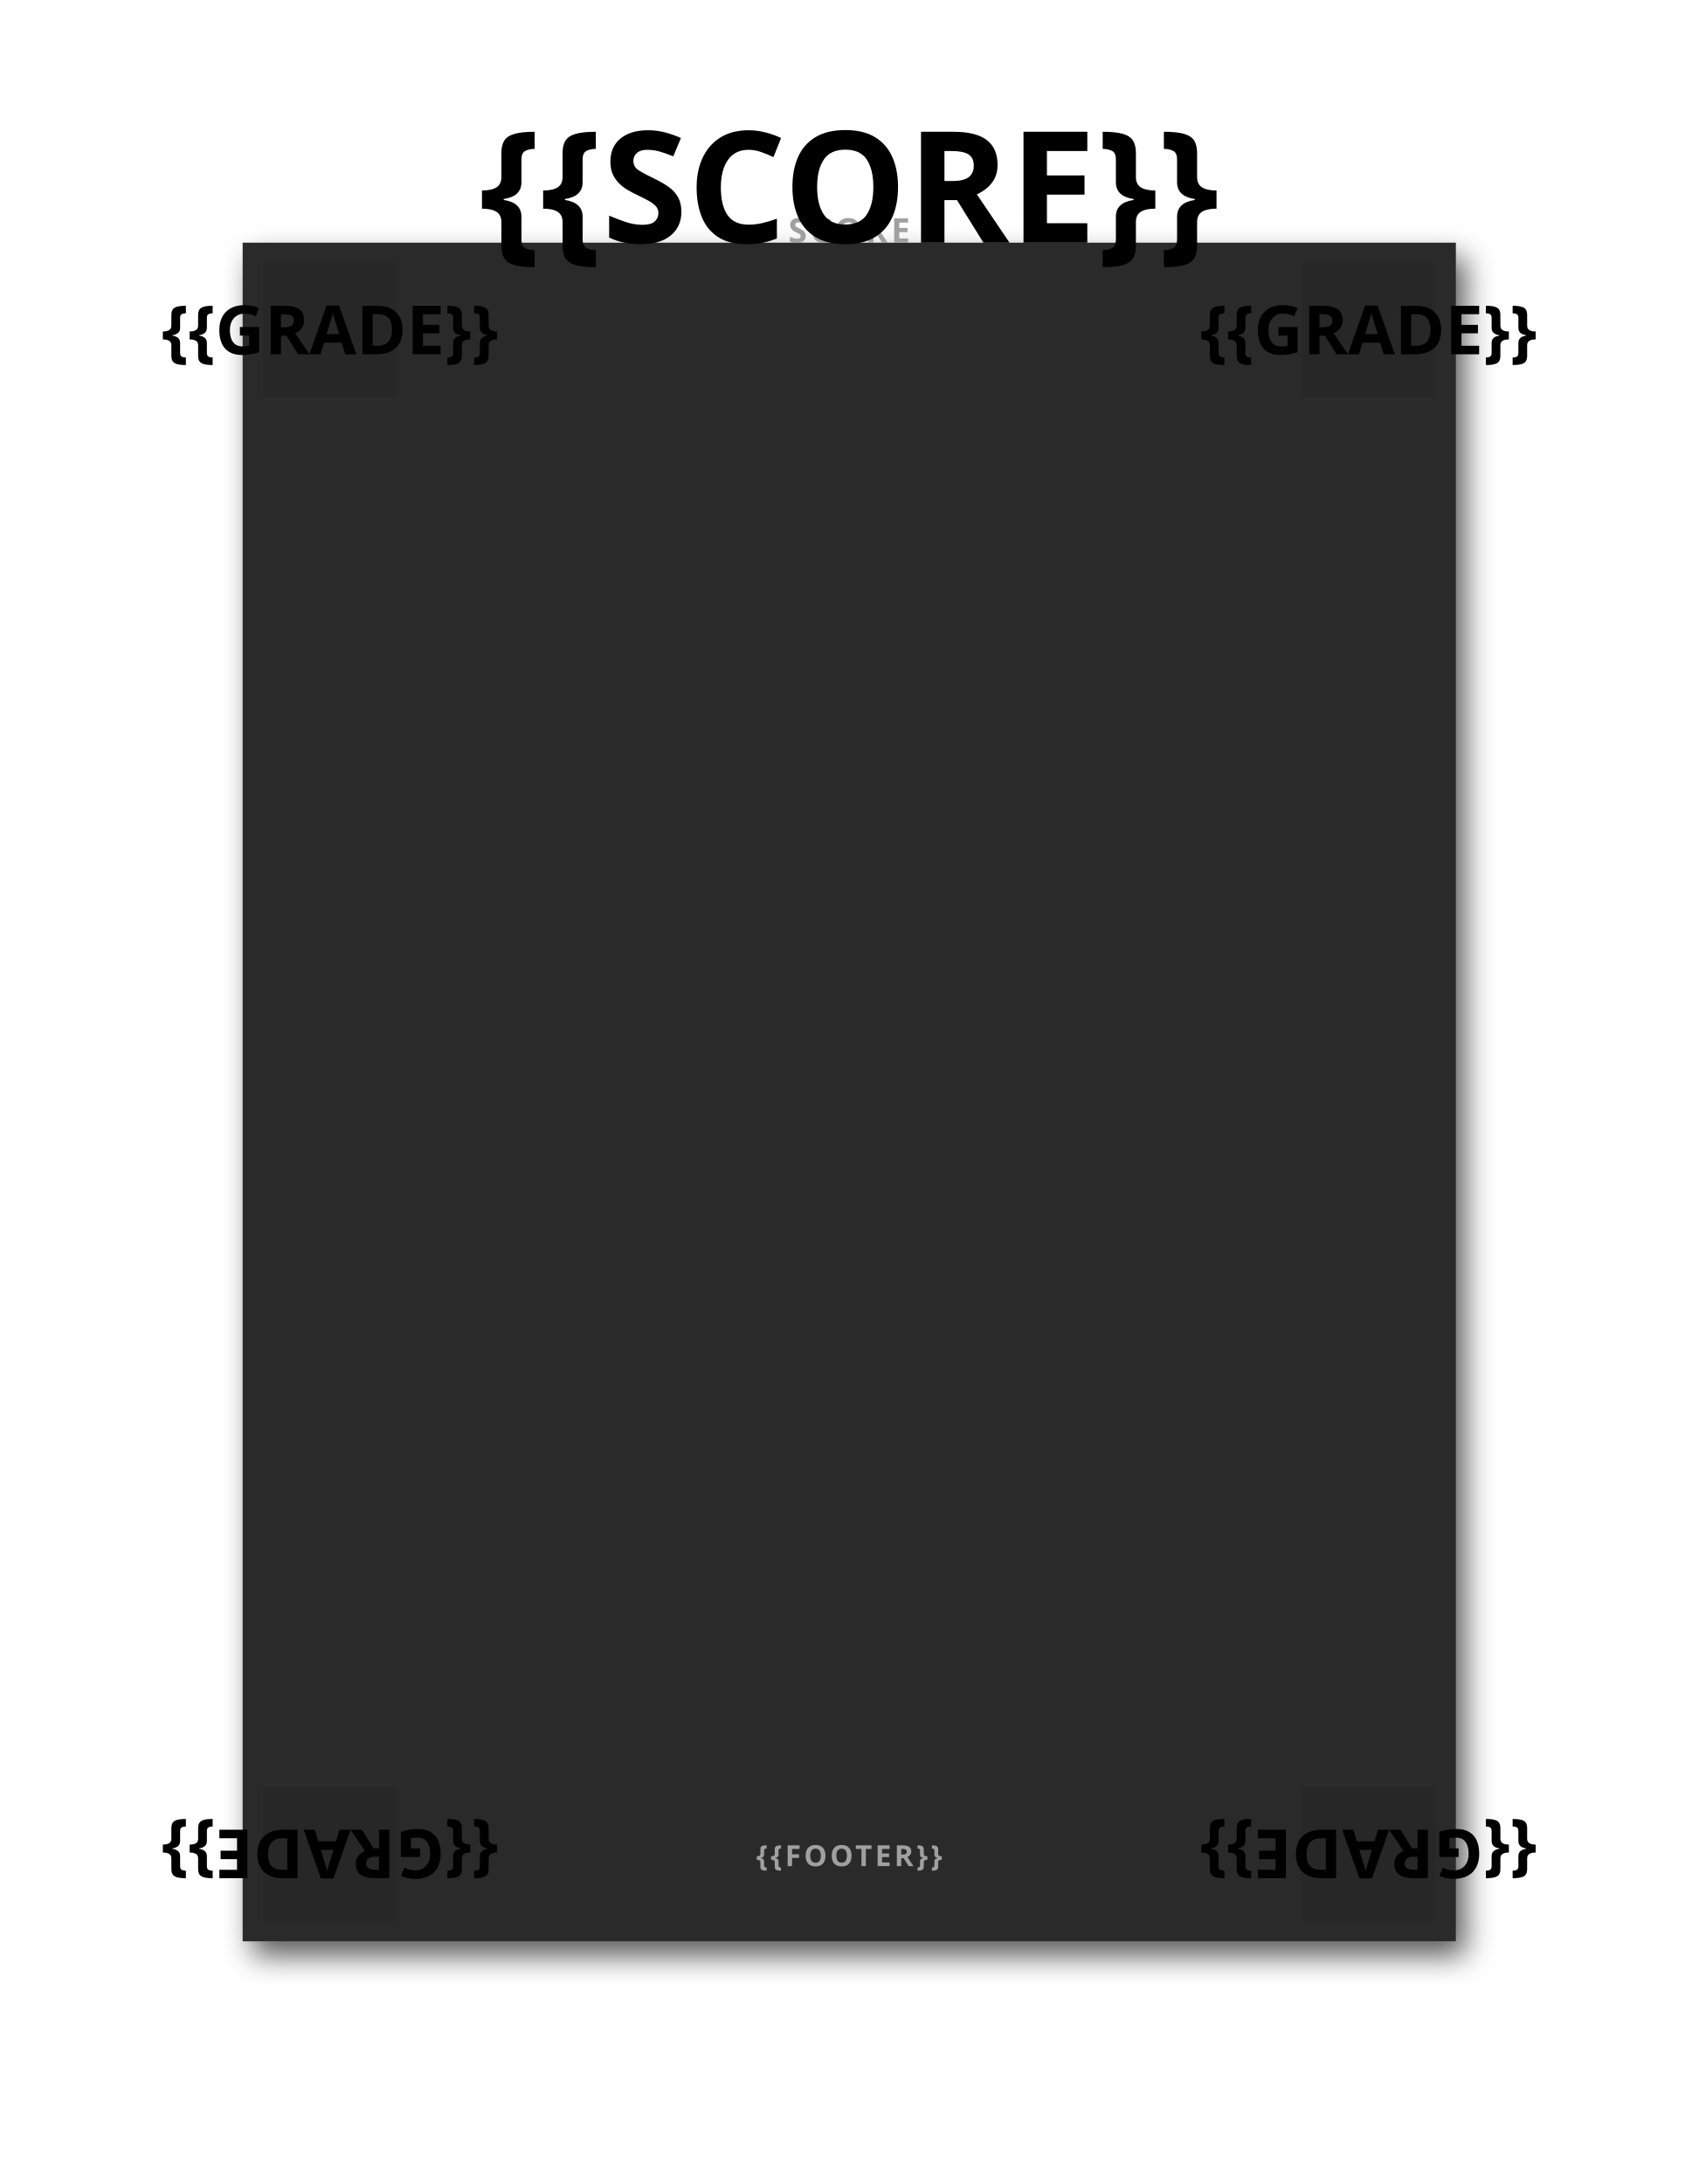
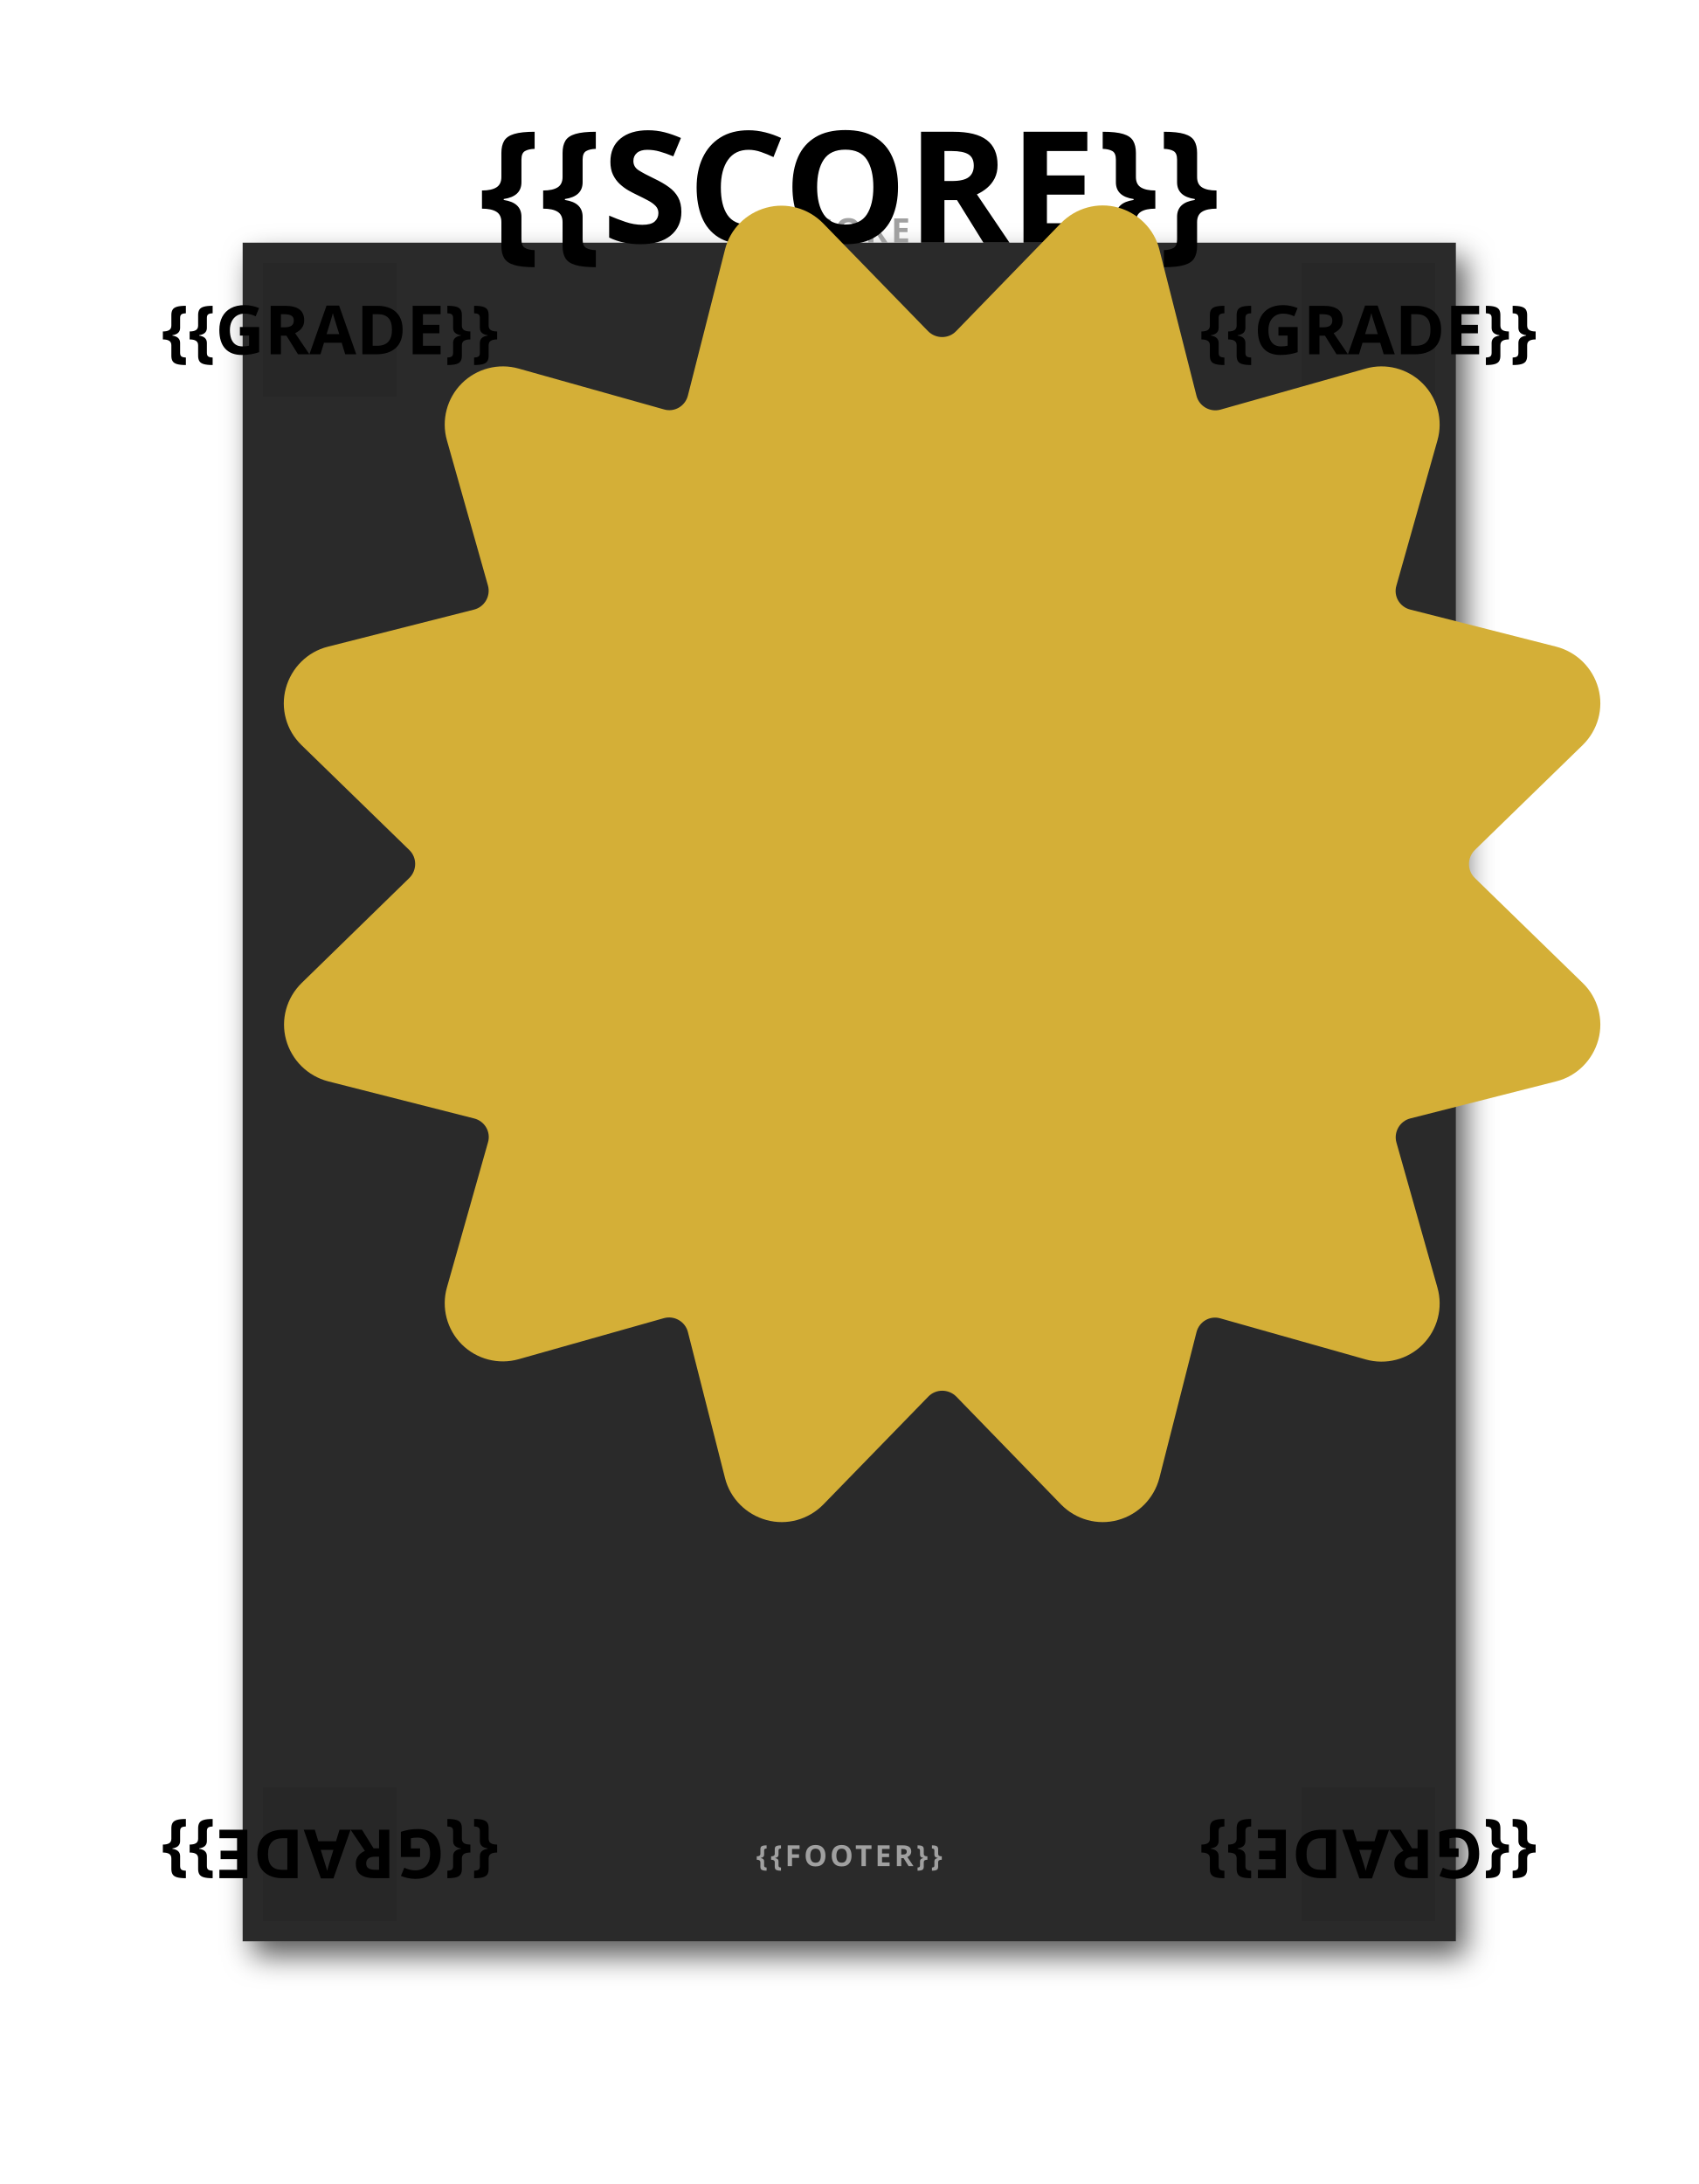
<svg xmlns="http://www.w3.org/2000/svg" width="700" height="900" viewBox="0 0 700 900" role="img">
  <style>
{{FONT_FACES}}
    .rc-display { font-family: Archivo, 'Public Sans', system-ui, sans-serif; }
    .rc-label { font-family: 'Public Sans', system-ui, sans-serif; }
  </style>
  <defs>
    <filter id="rc-card-shadow" x="-20%" y="-20%" width="140%" height="140%">
      <feDropShadow dx="4" dy="6" stdDeviation="6" flood-color="#000" flood-opacity="0.65" />
    </filter>
    <g id="rc-grade-box">
      <rect x="0.5" y="0.5" width="55" height="55" fill="#272727" stroke="{{GRADE_COLOR}}" stroke-opacity="0.8" stroke-width="1" shape-rendering="crispEdges" />
      <text x="28" y="38" class="rc-label" font-weight="700" font-size="28" fill="{{GRADE_COLOR}}" text-anchor="middle">{{GRADE}}</text>
    </g>
    <clipPath id="rc-inside-border">
      <path d="M72.5 8.5 L427.5 8.5 L427.5 72.5 L491.5 72.5 L491.5 627.5 L427.5 627.5 L427.5 691.5 L72.5 691.5 L72.5 627.5 L8.5 627.5 L8.5 72.5 L72.5 72.5 Z" />
    </clipPath>
  </defs>
  <g transform="translate(100 100)">
    <rect width="500" height="700" fill="#2b2b2b" filter="url(#rc-card-shadow)" />
    <g clip-path="url(#rc-inside-border)">
      <g transform="rotate(-45 250 350)" class="rc-display" font-weight="800" font-size="200" fill="#272727" stroke="none" text-anchor="middle">
{{SCORE_GLYPHS}}
      </g>
    </g>
    <path d="M72.5 8.5 L427.5 8.5 L427.5 72.5 L491.5 72.5 L491.5 627.5 L427.5 627.5 L427.5 691.5 L72.5 691.5 L72.5 627.5 L8.5 627.5 L8.5 72.5 L72.5 72.5 Z" fill="none" stroke="{{GRADE_COLOR}}" stroke-opacity="0.8" stroke-width="1" shape-rendering="crispEdges" />
    <use href="#rc-grade-box" x="8" y="8" />
    <use href="#rc-grade-box" x="436" y="8" />
    <use href="#rc-grade-box" x="8" y="636" transform="rotate(180 36 664)" />
    <use href="#rc-grade-box" x="436" y="636" transform="rotate(180 464 664)" />

    
{{NAME_LINES}}
{{SUB_LINES}}
    <text x="250" y="{{SCORE_LABEL_Y}}" class="rc-label" font-weight="700" font-size="14" letter-spacing="1.4" fill="#a0a0a0" text-anchor="middle">SCORE</text>
    <text x="250" y="{{SCORE_Y}}" class="rc-label" font-weight="700" font-size="64" fill="{{GRADE_COLOR}}" text-anchor="middle">{{SCORE}}</text>
+     <path transform="{{AWARD_ICON_TRANSFORM}}" fill="#d4af37" d="M239.2-8c-6.1-6.2-15-8.7-23.4-6.4S200.9-5.6 198.8 2.8L183.5 63c-1.1 4.4-5.6 7-9.9 5.7L113.8 51.9c-8.4-2.4-17.4 0-23.5 6.1s-8.5 15.1-6.1 23.5l16.9 59.8c1.2 4.3-1.4 8.8-5.7 9.9L35.1 166.5c-8.4 2.1-15 8.7-17.3 17.1s.2 17.3 6.4 23.4l44.5 43.3c3.2 3.1 3.2 8.3 0 11.5L24.3 305.1c-6.2 6.1-8.7 15-6.4 23.4s8.9 14.9 17.3 17.1l60.2 15.3c4.4 1.1 7 5.6 5.7 9.9L84.2 430.5c-2.4 8.4 0 17.4 6.1 23.5s15.1 8.5 23.5 6.1l59.8-16.9c4.3-1.2 8.8 1.4 9.9 5.7l15.3 60.2c2.1 8.4 8.7 15 17.1 17.3s17.3-.2 23.4-6.4l43.3-44.5c3.1-3.2 8.3-3.2 11.5 0L337.3 520c6.1 6.2 15 8.7 23.4 6.4s14.9-8.9 17.1-17.3L393.1 449c1.1-4.4 5.6-7 9.9-5.7l59.8 16.9c8.4 2.4 17.4 0 23.5-6.1s8.5-15.1 6.1-23.5l-16.9-59.8c-1.2-4.3 1.4-8.8 5.7-9.9l60.2-15.3c8.4-2.1 15-8.7 17.3-17.1s-.2-17.4-6.4-23.4l-44.5-43.3c-3.2-3.1-3.2-8.3 0-11.5l44.5-43.3c6.2-6.1 8.7-15 6.4-23.4s-8.9-14.9-17.3-17.1l-60.2-15.3c-4.4-1.1-7-5.6-5.7-9.9l16.9-59.8c2.4-8.4 0-17.4-6.1-23.5s-15.1-8.5-23.5-6.1L403 68.8c-4.3 1.2-8.8-1.4-9.9-5.7L377.8 2.8c-2.1-8.4-8.7-15-17.1-17.3s-17.3 .2-23.4 6.4L294 36.5c-3.1 3.2-8.3 3.2-11.5 0L239.2-8z" />
    <text x="250" y="669" class="rc-display" font-weight="700" font-size="12" letter-spacing="1.2" fill="#a0a0a0" text-anchor="middle">{{FOOTER}}</text>
  </g>
</svg>
